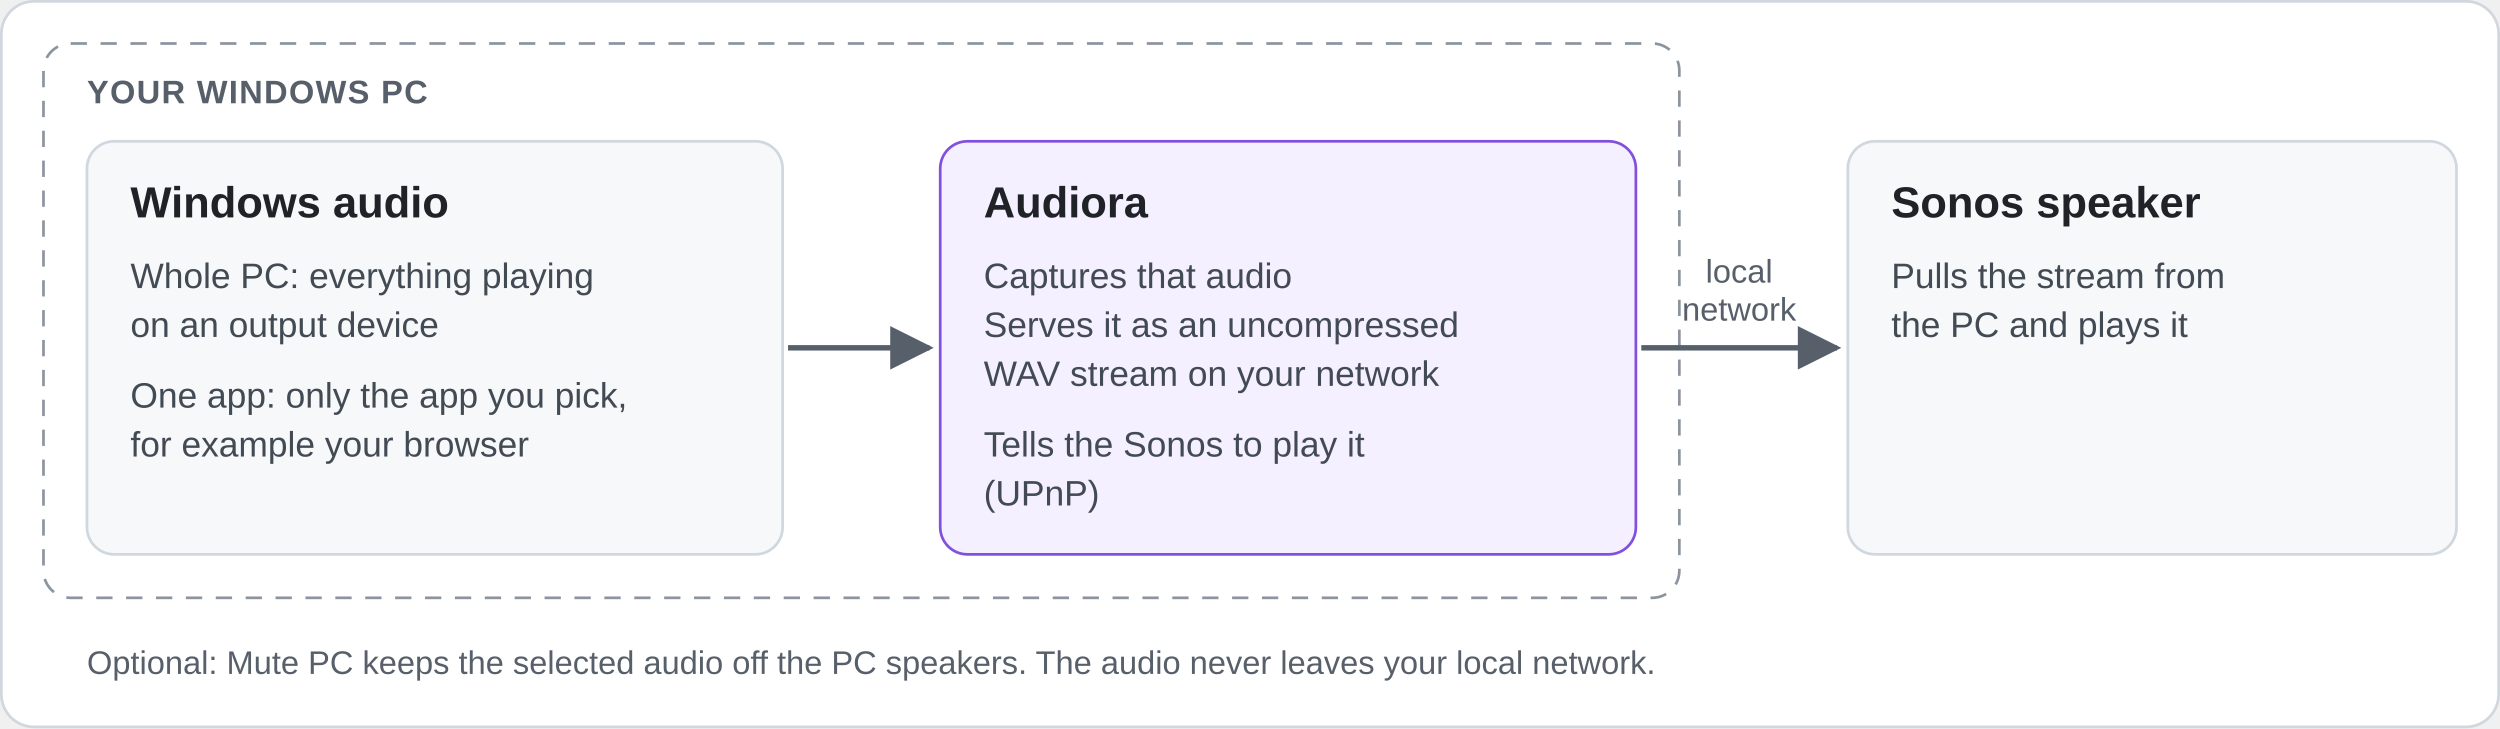
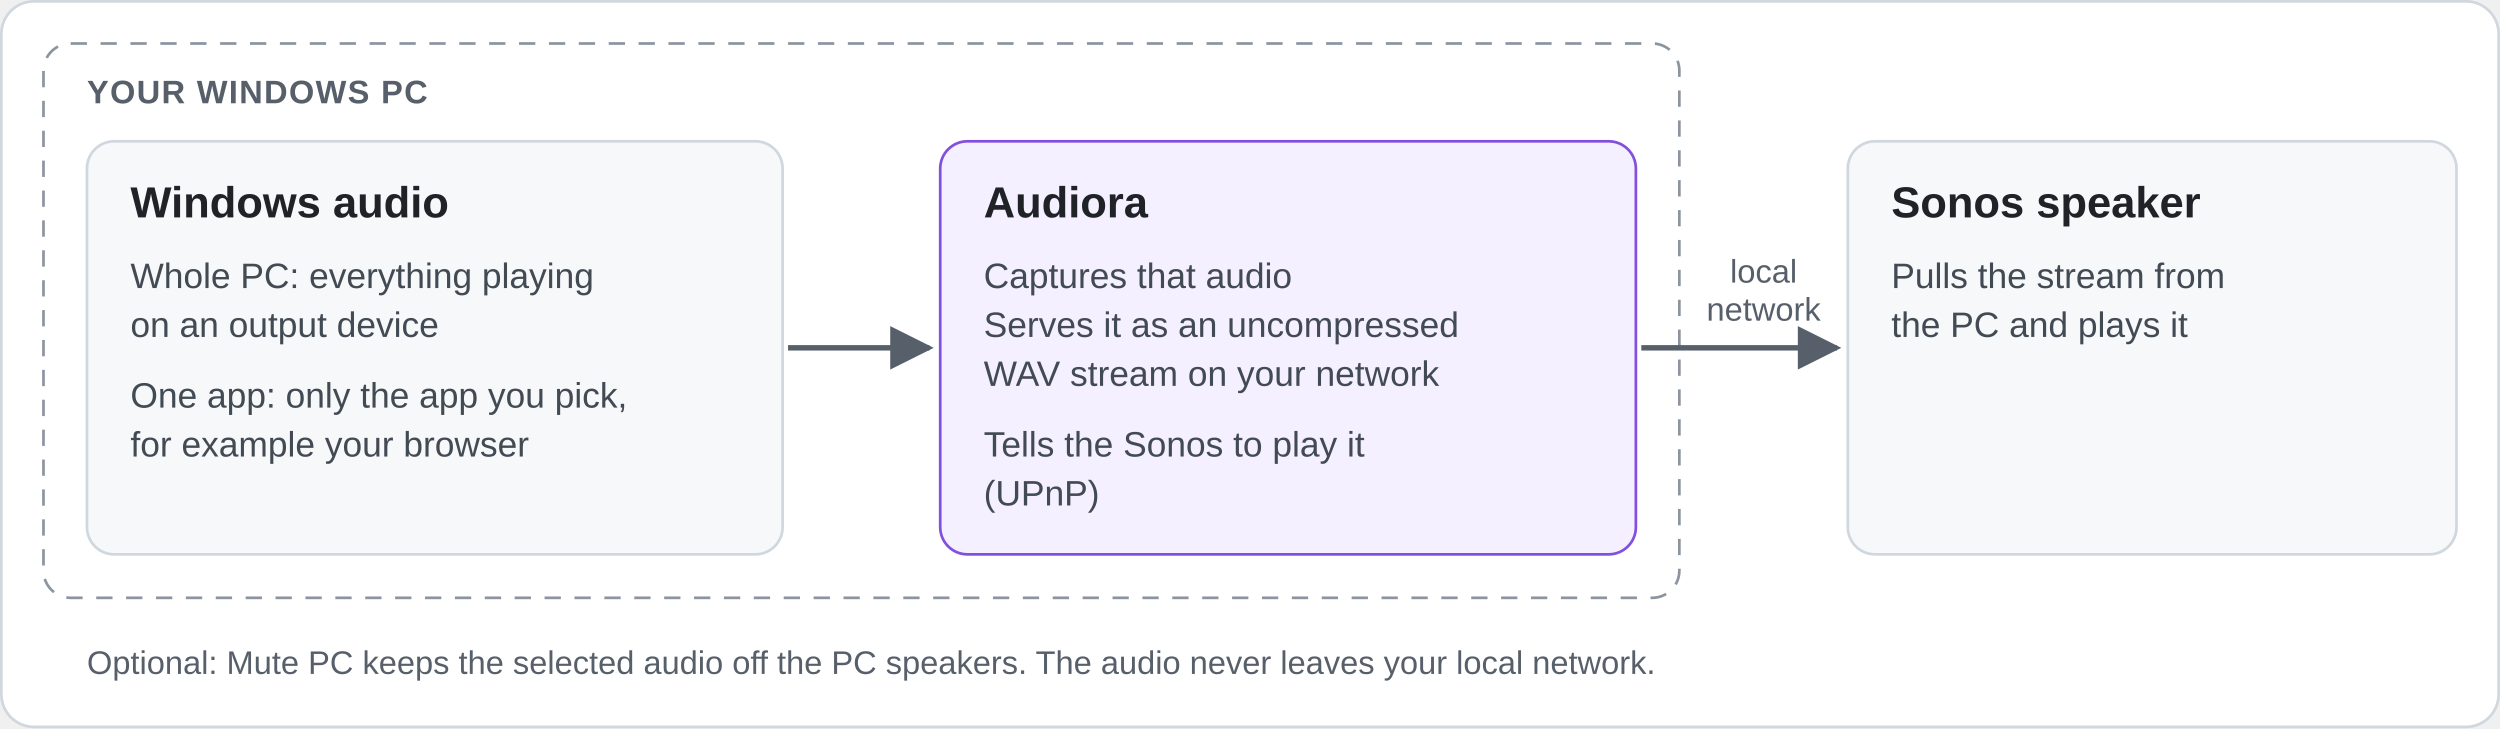
<svg xmlns="http://www.w3.org/2000/svg" width="920" height="268" viewBox="0 0 920 268" role="img" aria-labelledby="title desc">
  <defs>
    <marker id="arrow" viewBox="0 0 10 10" refX="9" refY="5" markerWidth="8" markerHeight="8" orient="auto-start-reverse">
      <path d="M0,0 L10,5 L0,10 z" fill="#57606a" />
    </marker>
  </defs>
  <style>
    text { font-family: "Segoe UI", -apple-system, "Helvetica Neue", Arial, sans-serif; fill: #1f2328; }
    .title { font-size: 16px; font-weight: 600; }
    .body { font-size: 13px; fill: #424a53; }
    .label { font-size: 12px; fill: #57606a; }
    .group { font-size: 12px; font-weight: 600; fill: #57606a; letter-spacing: 0.04em; }
  </style>
  <rect x="0.5" y="0.5" width="919" height="267" rx="12" fill="#ffffff" stroke="#d0d7de" />
  <rect x="16" y="16" width="602" height="204" rx="10" fill="none" stroke="#8c959f" stroke-dasharray="6 5" />
  <text class="group" x="32" y="38">YOUR WINDOWS PC</text>
  <rect x="32" y="52" width="256" height="152" rx="10" fill="#f6f8fa" stroke="#d0d7de" />
  <text class="title" x="48" y="80">Windows audio</text>
  <text class="body" x="48" y="106">Whole PC: everything playing</text>
  <text class="body" x="48" y="124">on an output device</text>
  <text class="body" x="48" y="150">One app: only the app you pick,</text>
  <text class="body" x="48" y="168">for example your browser</text>
  <line x1="290" y1="128" x2="342" y2="128" stroke="#57606a" stroke-width="2" marker-end="url(#arrow)" />
  <rect x="346" y="52" width="256" height="152" rx="10" fill="#f5f0ff" stroke="#8250df" />
  <text class="title" x="362" y="80">Audiora</text>
  <text class="body" x="362" y="106">Captures that audio</text>
  <text class="body" x="362" y="124">Serves it as an uncompressed</text>
  <text class="body" x="362" y="142">WAV stream on your network</text>
  <text class="body" x="362" y="168">Tells the Sonos to play it</text>
  <text class="body" x="362" y="186">(UPnP)</text>
  <line x1="604" y1="128" x2="676" y2="128" stroke="#57606a" stroke-width="2" marker-end="url(#arrow)" />
-   <text class="label" x="640" y="104" text-anchor="middle">local</text>
-   <text class="label" x="640" y="118" text-anchor="middle">network</text>
+   <text class="label" x="649" y="104" text-anchor="middle">local</text>
+   <text class="label" x="649" y="118" text-anchor="middle">network</text>
  <rect x="680" y="52" width="224" height="152" rx="10" fill="#f6f8fa" stroke="#d0d7de" />
  <text class="title" x="696" y="80">Sonos speaker</text>
  <text class="body" x="696" y="106">Pulls the stream from</text>
  <text class="body" x="696" y="124">the PC and plays it</text>
  <text class="label" x="32" y="248">Optional: Mute PC keeps the selected audio off the PC speakers. The audio never leaves your local network.</text>
</svg>
